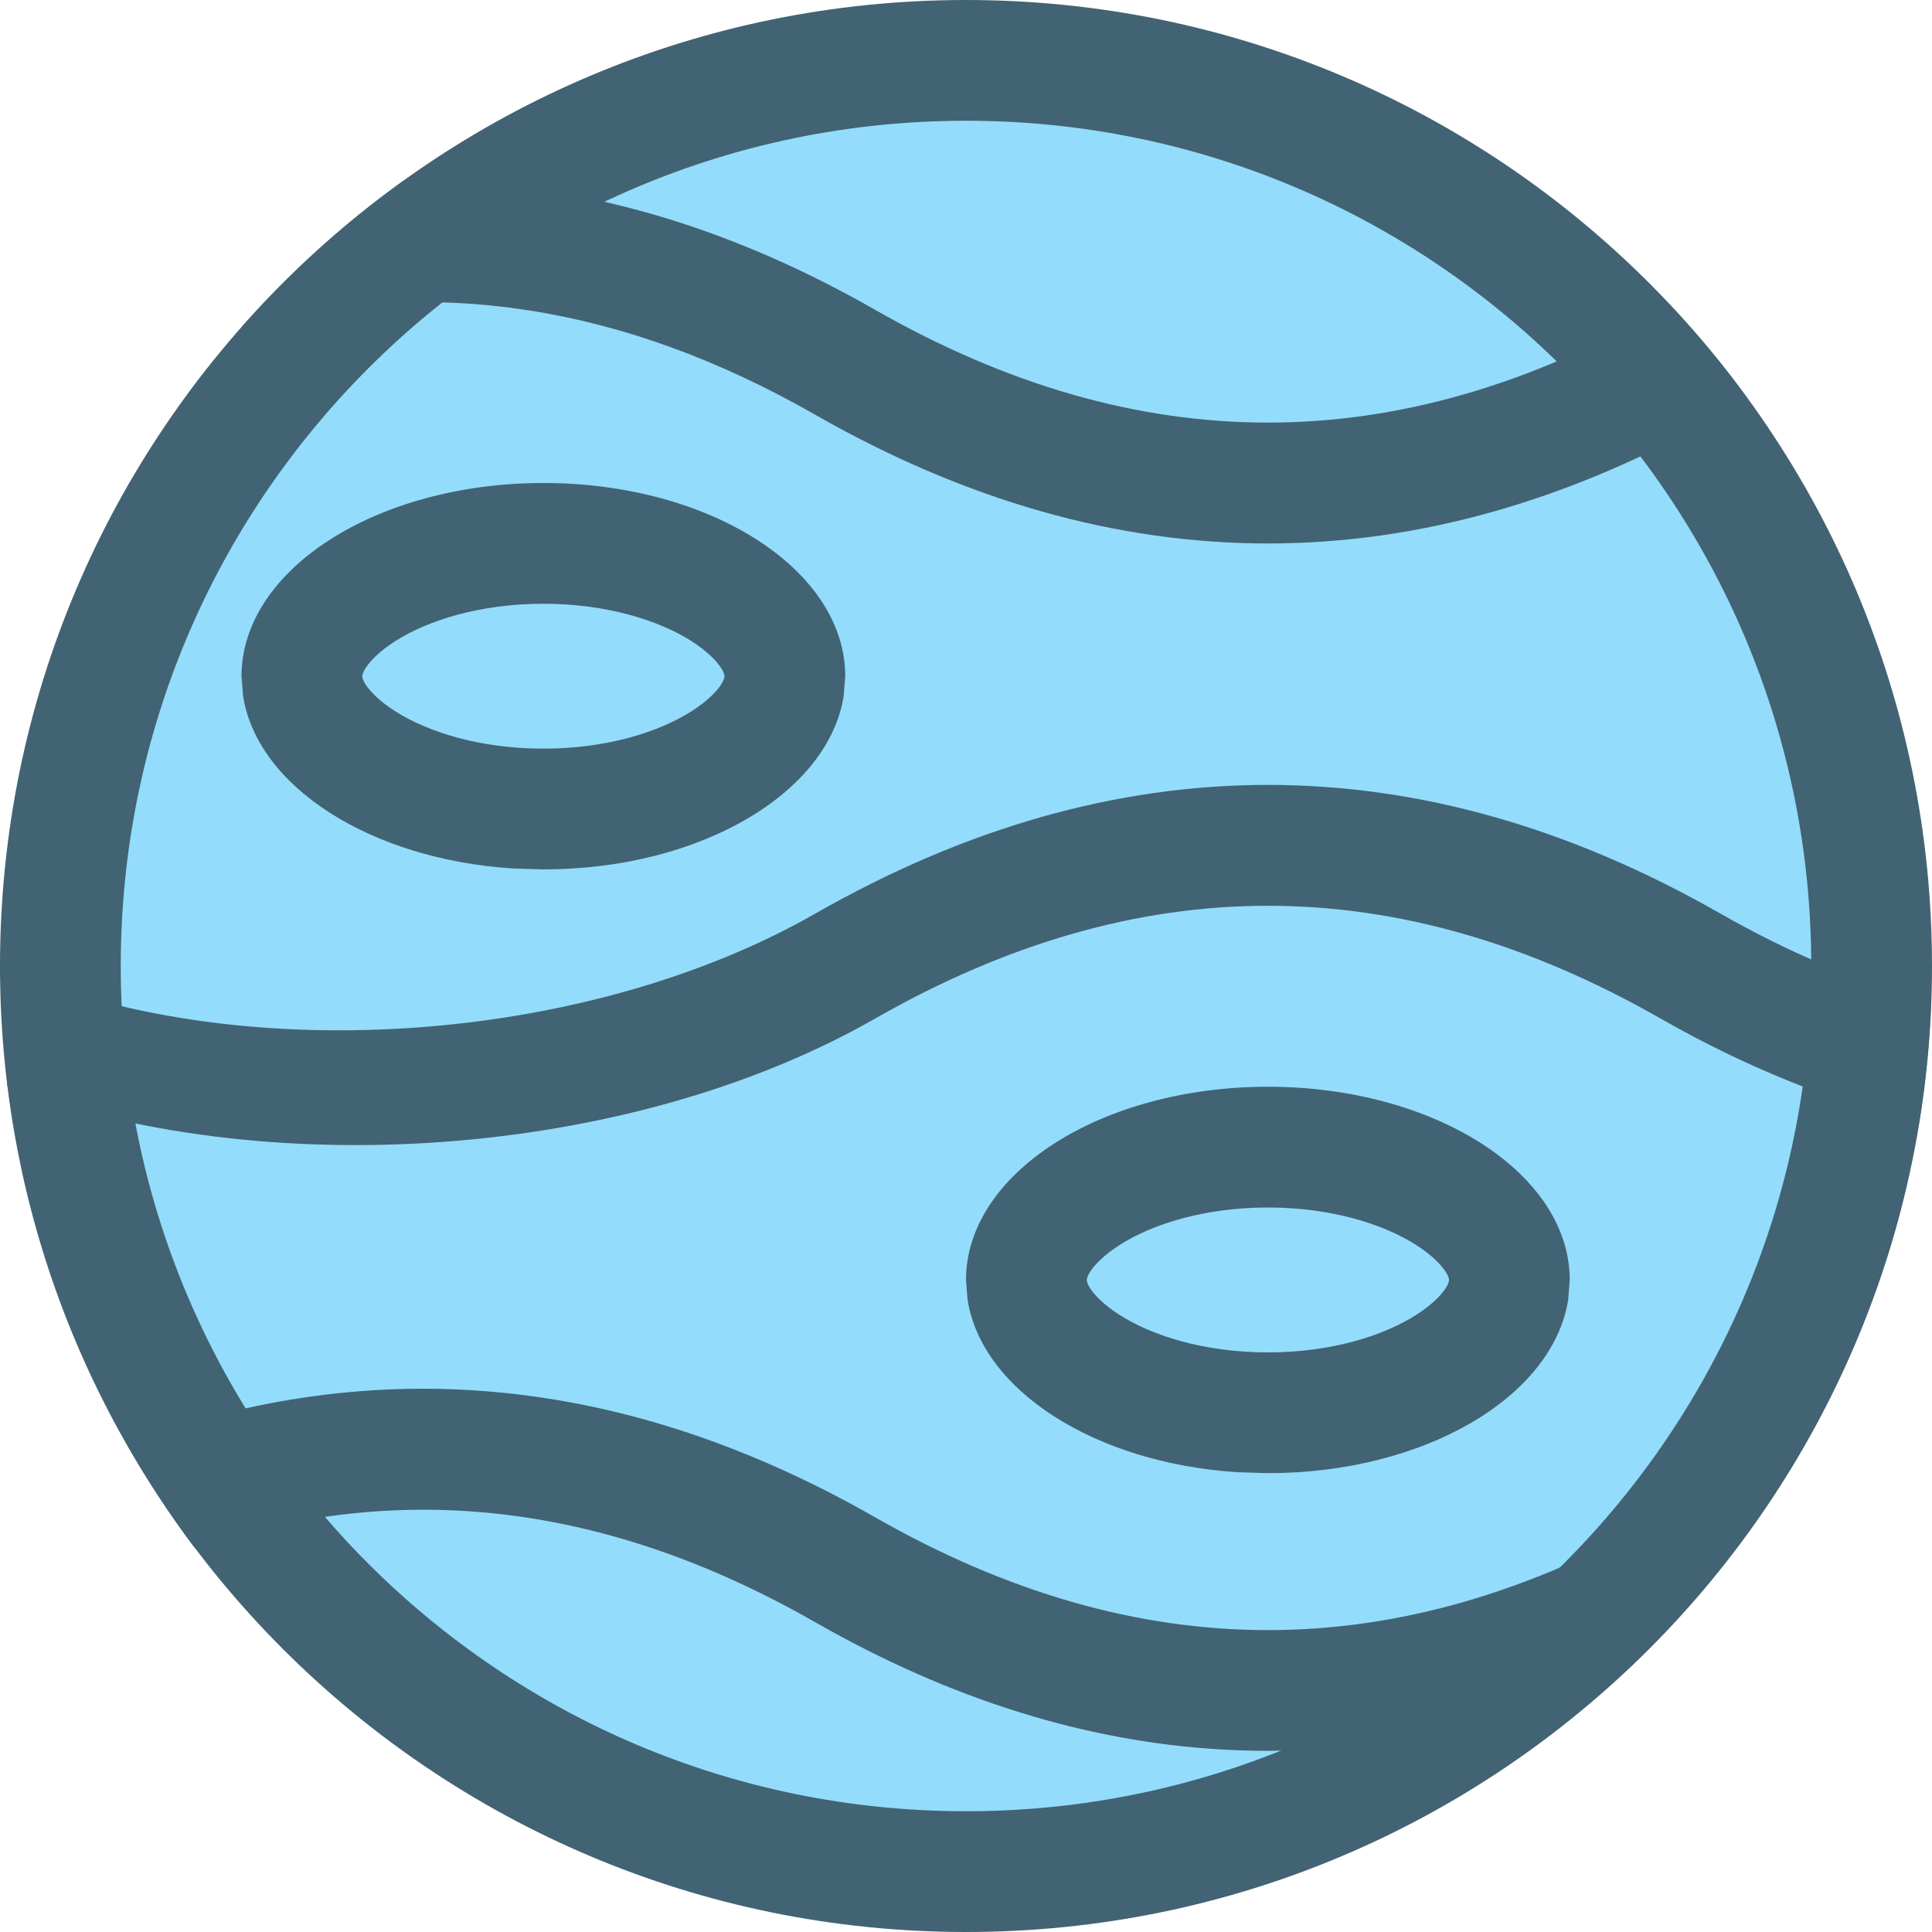
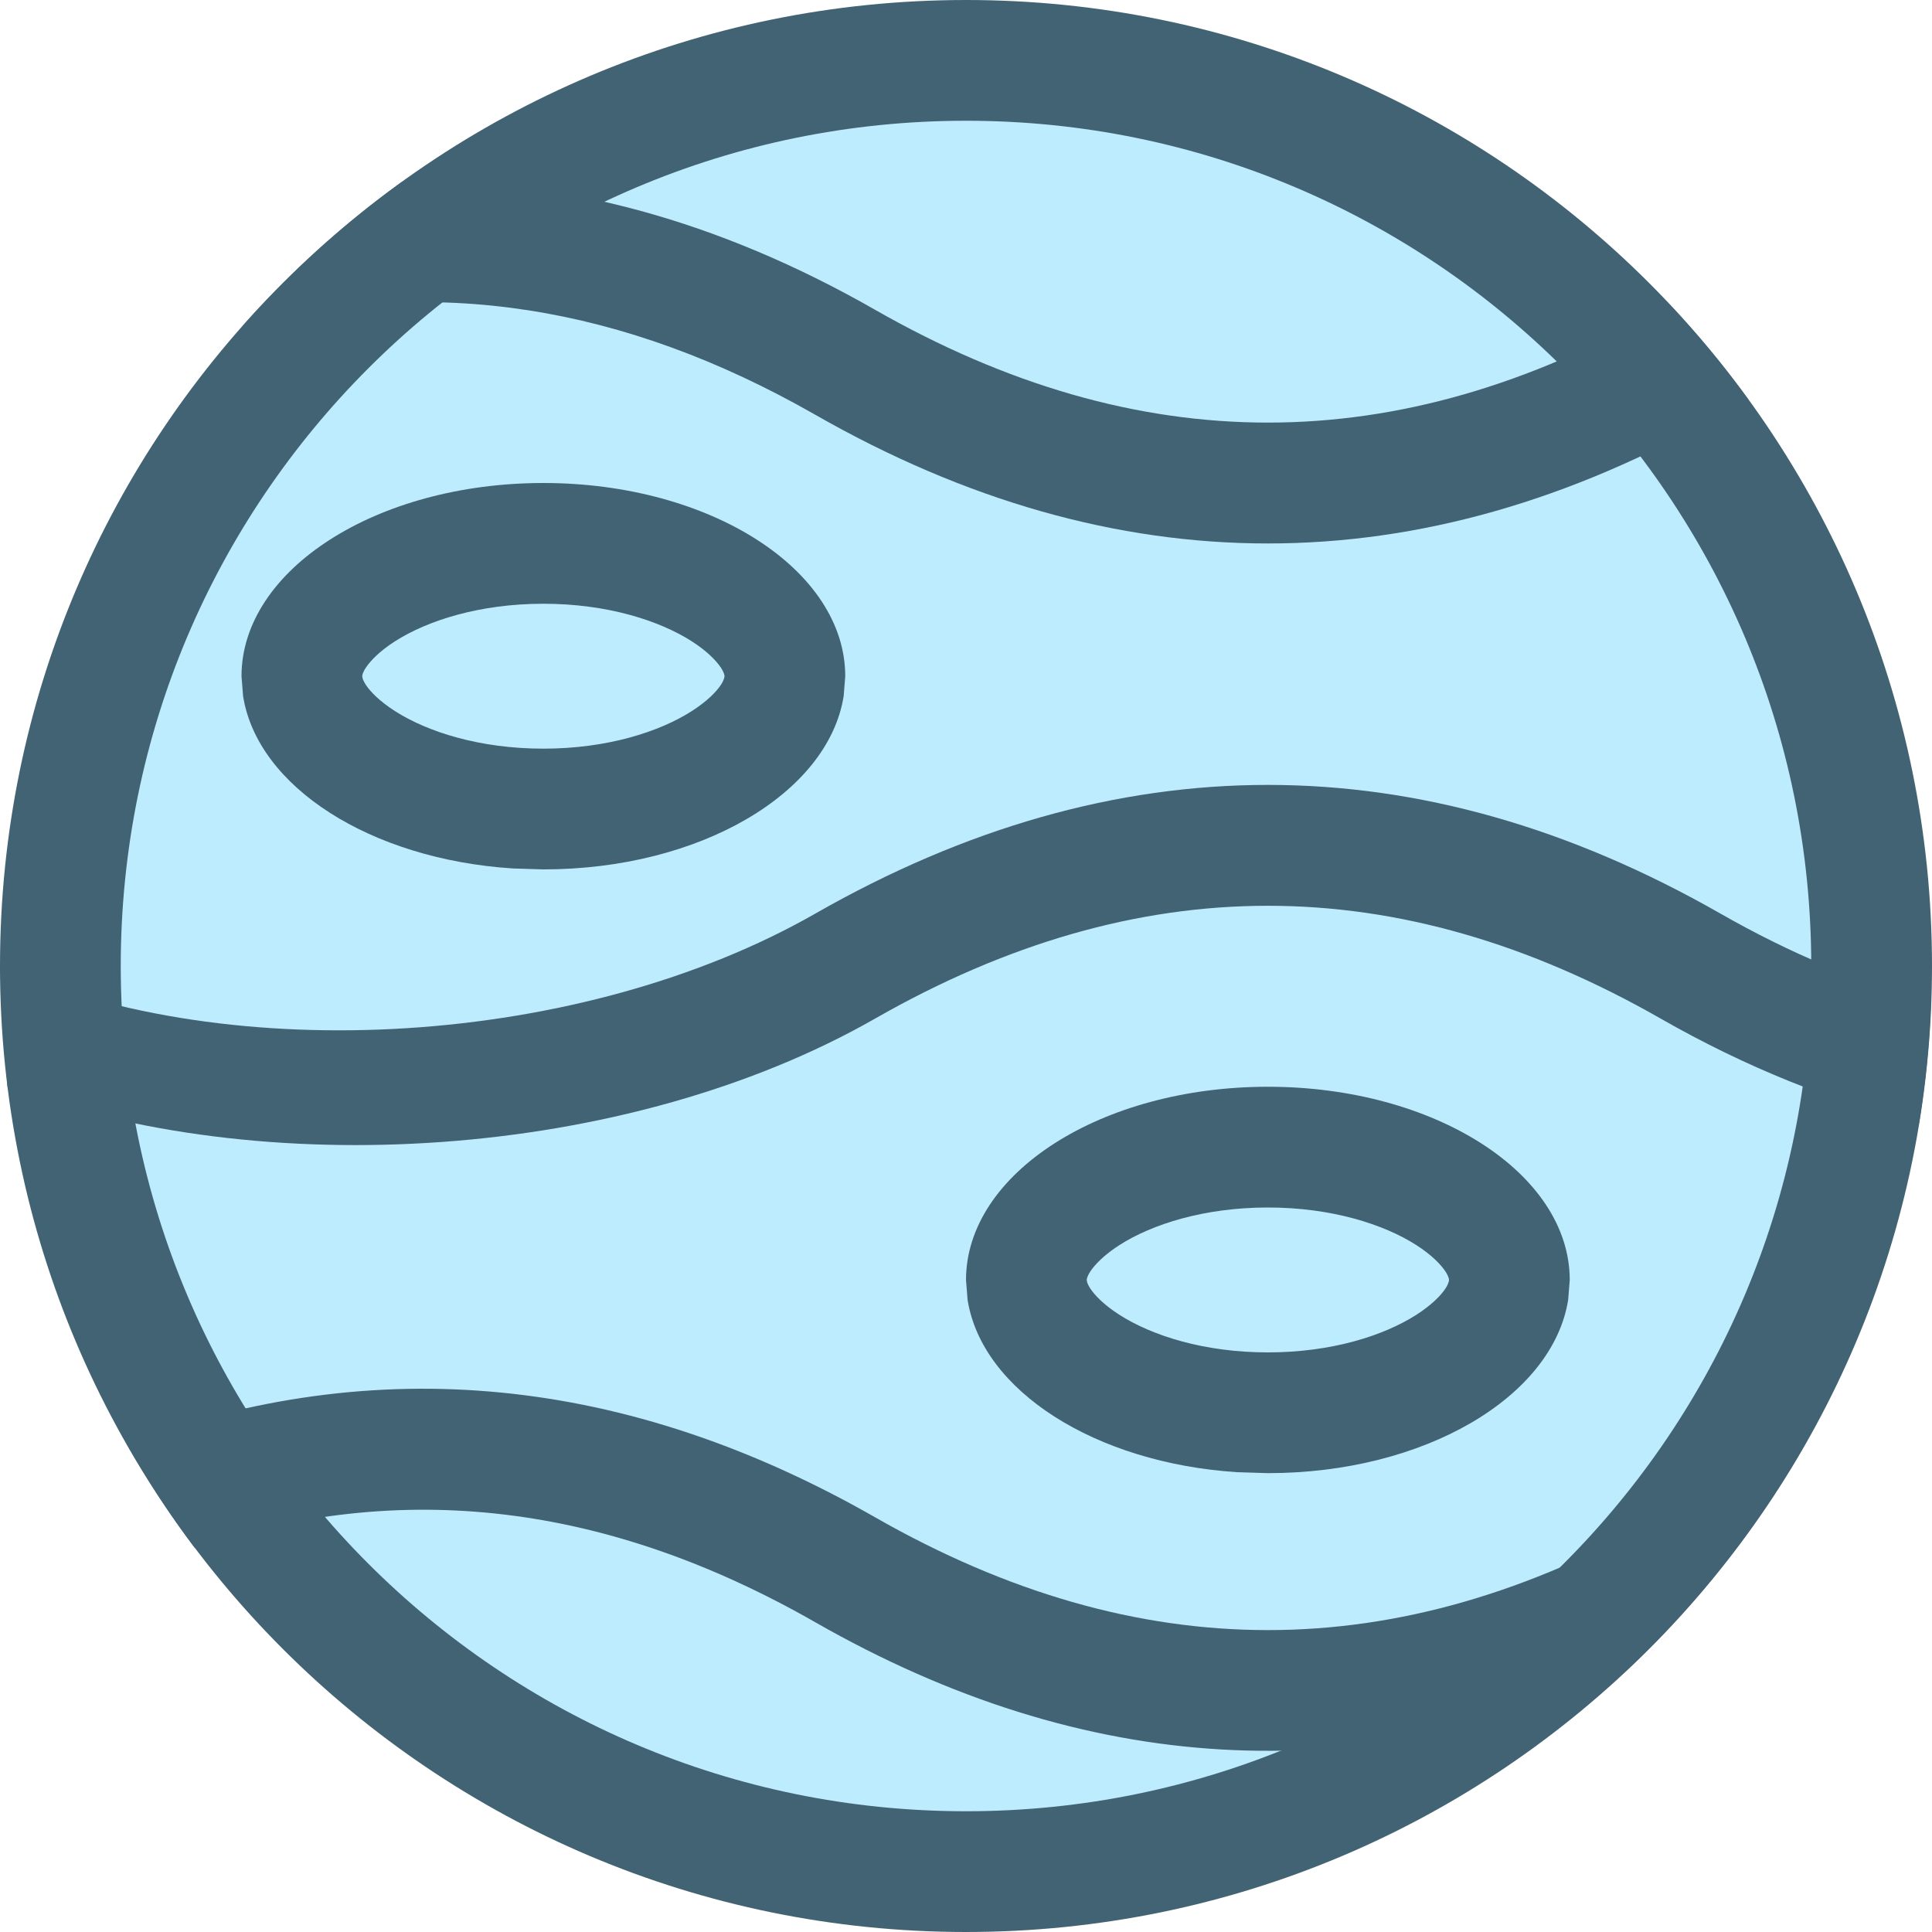
<svg xmlns="http://www.w3.org/2000/svg" width="16" height="16" viewBox="0 0 16 16" fill="none">
-   <circle cx="8" cy="8" r="7.5" fill="#94DCFB" stroke="#426373" />
+   <circle cx="8" cy="8" r="7.5" fill="#BEECFF" stroke="#426373" />
  <path d="M1.048 11.956C3.112 11.189 5.192 11.391 7.248 12.566C9.428 13.811 11.572 13.811 13.752 12.566C14.142 12.343 14.533 12.155 14.925 12.002C14.532 12.68 14.044 13.294 13.477 13.827C11.24 14.839 8.982 14.709 6.752 13.435C5.029 12.45 3.328 12.247 1.614 12.82C1.407 12.546 1.219 12.256 1.048 11.956Z" fill="#426373" />
  <path fill-rule="evenodd" clip-rule="evenodd" d="M10.5 9C11.88 9 12.999 9.717 13 10.6L12.987 10.764C12.859 11.571 11.794 12.2 10.5 12.2L10.244 12.192C9.068 12.115 8.132 11.517 8.013 10.764L8 10.6C8.001 9.717 9.12 9 10.5 9ZM10.5 10C9.972 10 9.54 10.139 9.271 10.311C9.14 10.395 9.066 10.475 9.03 10.529C9.001 10.573 9 10.595 9 10.6C9 10.603 9 10.626 9.03 10.672C9.066 10.726 9.14 10.805 9.271 10.889C9.54 11.061 9.972 11.2 10.5 11.2C11.028 11.2 11.46 11.061 11.729 10.889C11.86 10.805 11.934 10.726 11.97 10.672C12 10.626 12 10.603 12 10.6C12 10.595 11.999 10.573 11.97 10.529C11.934 10.475 11.86 10.395 11.729 10.311C11.46 10.139 11.028 10 10.5 10Z" fill="#426373" />
  <path fill-rule="evenodd" clip-rule="evenodd" d="M4.5 4C5.88 4 6.999 4.717 7 5.6L6.987 5.764C6.859 6.571 5.794 7.2 4.5 7.2L4.244 7.192C3.068 7.115 2.132 6.517 2.013 5.764L2 5.6C2.001 4.717 3.12 4 4.5 4ZM4.5 5C3.972 5 3.54 5.139 3.271 5.311C3.14 5.395 3.066 5.475 3.03 5.529C3.001 5.573 3 5.595 3 5.6C3 5.603 3 5.626 3.03 5.672C3.066 5.726 3.14 5.805 3.271 5.889C3.54 6.061 3.972 6.2 4.5 6.2C5.028 6.2 5.46 6.061 5.729 5.889C5.86 5.805 5.934 5.726 5.97 5.672C6 5.626 6 5.603 6 5.6C6 5.595 5.999 5.573 5.97 5.529C5.934 5.475 5.86 5.395 5.729 5.311C5.46 5.139 5.028 5 4.5 5Z" fill="#426373" />
  <path d="M3.335 1.502C4.642 1.469 5.95 1.824 7.248 2.566C9.428 3.811 11.572 3.811 13.752 2.566C13.777 2.551 13.804 2.538 13.829 2.524C14.062 2.771 14.279 3.033 14.479 3.309C14.402 3.35 14.325 3.391 14.248 3.435C11.761 4.856 9.239 4.856 6.752 3.435C5.161 2.526 3.589 2.282 2.009 2.7C2.404 2.254 2.849 1.852 3.335 1.502Z" fill="#426373" />
  <path d="M6.752 7.566C9.239 6.145 11.761 6.145 14.248 7.566C14.831 7.899 15.412 8.141 15.992 8.295C15.98 8.636 15.946 8.972 15.893 9.301C15.178 9.127 14.463 8.841 13.752 8.435C11.572 7.19 9.428 7.19 7.248 8.435C5.176 9.619 2.142 9.789 0.062 9L0 8C1.923 8.849 4.823 8.668 6.752 7.566Z" fill="#426373" />
</svg>
